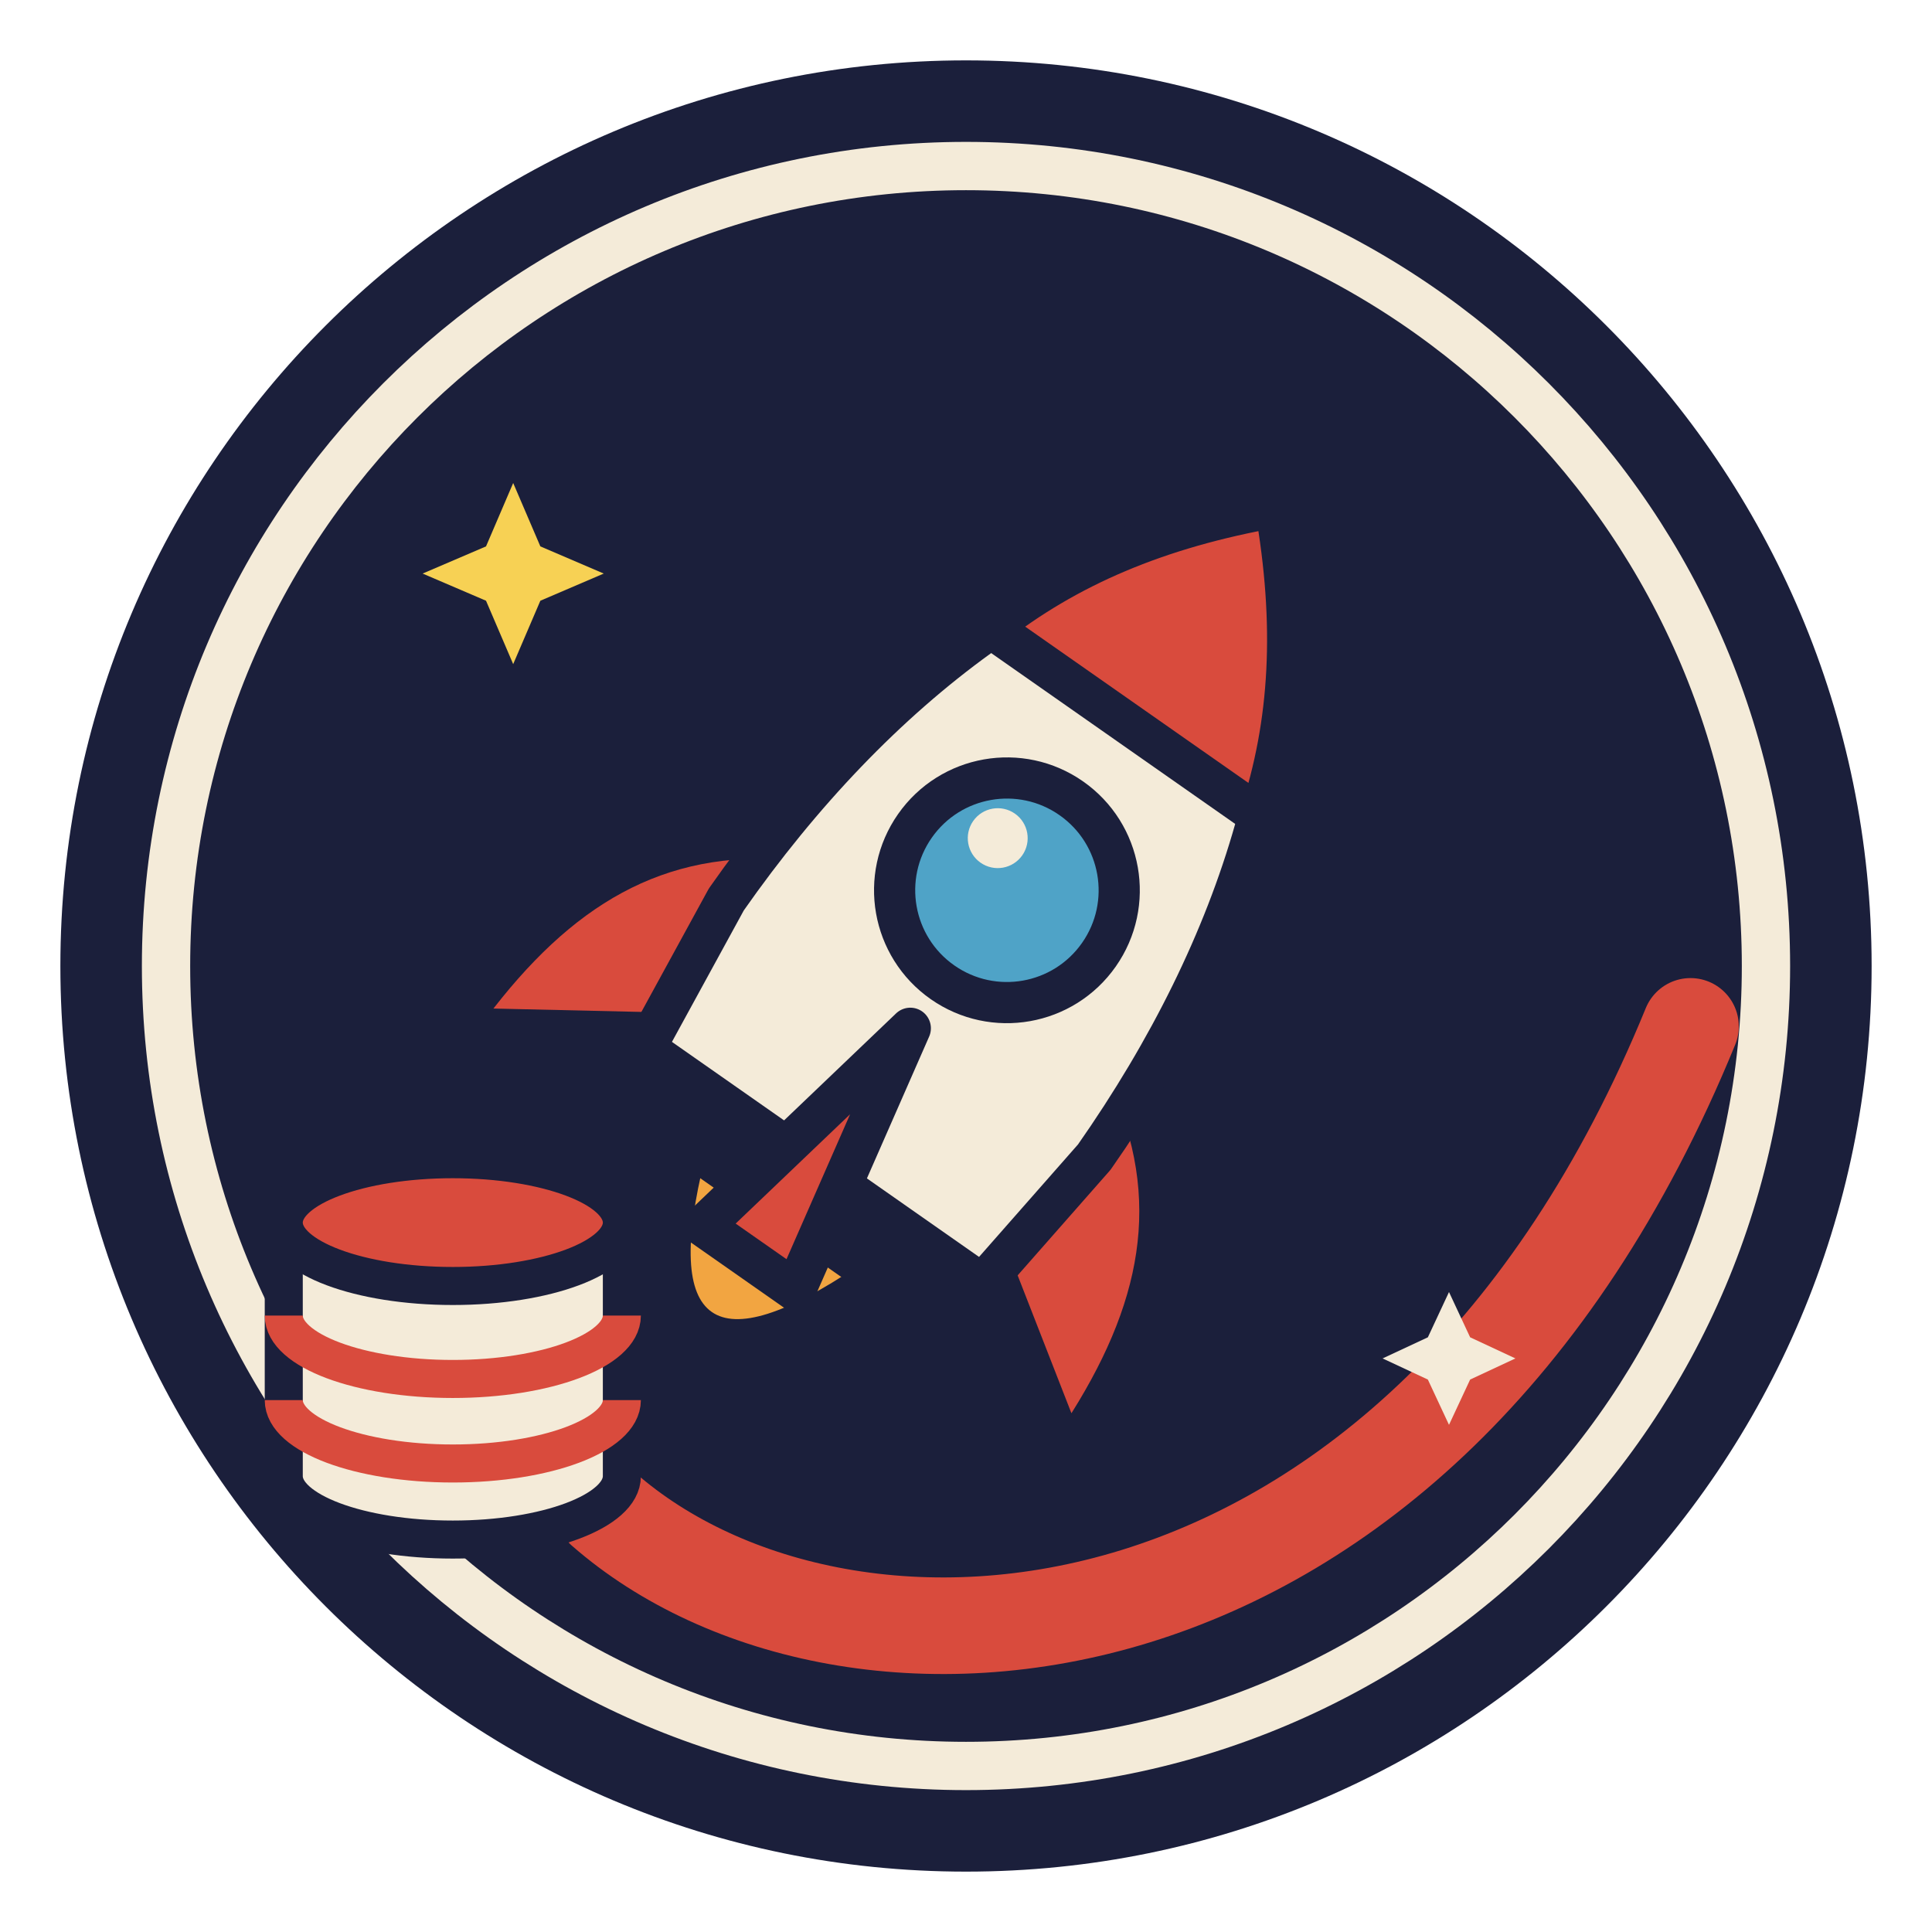
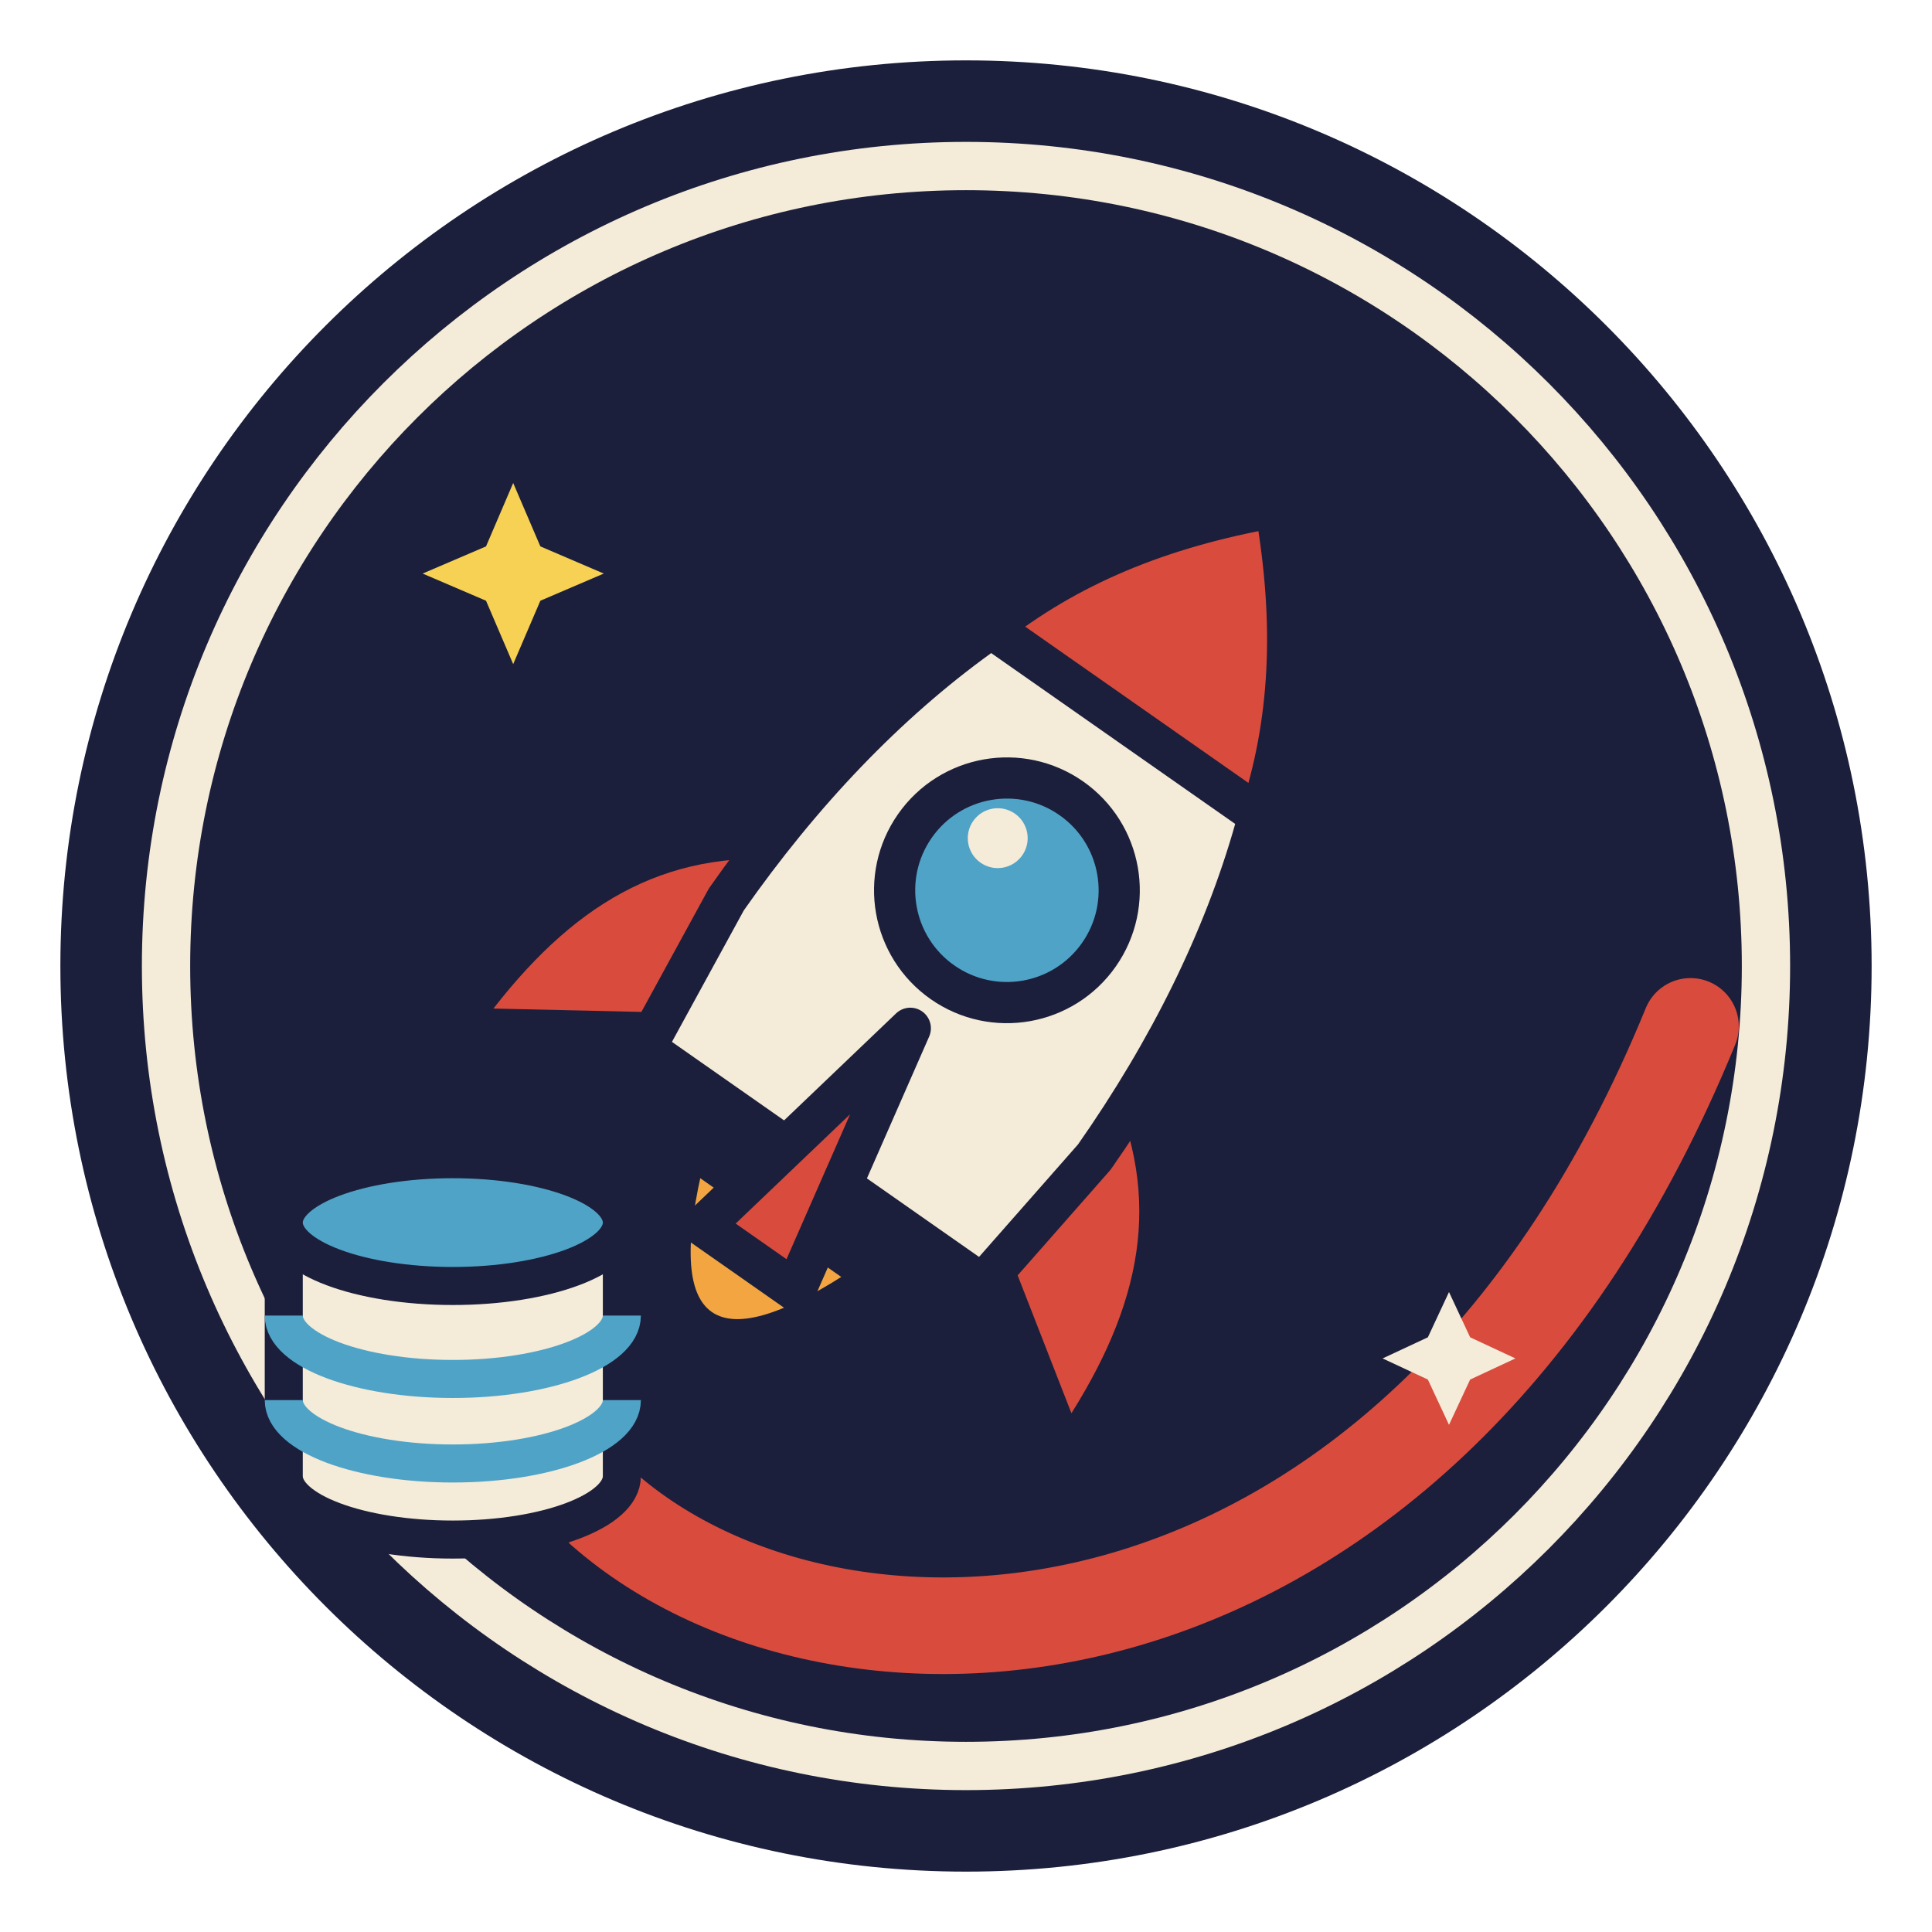
<svg xmlns="http://www.w3.org/2000/svg" viewBox="0 0 64 64" role="img" aria-label="LiftOff">
  <defs>
    <symbol id="rocket" viewBox="0 0 64 64">
      <path d="M27 50 Q32 63 37 50 Q32 53.5 27 50Z" fill="#F2A541" />
      <path d="M29.5 50 Q32 58 34.5 50 Q32 52 29.5 50Z" fill="#F7D154" />
      <path d="M20 34 C14 38 12 44 12 52 L21 46 Z" fill="#D94B3D" stroke="#1B1F3B" stroke-width="2.2" stroke-linejoin="round" />
      <path d="M44 34 C50 38 52 44 52 52 L43 46 Z" fill="#D94B3D" stroke="#1B1F3B" stroke-width="2.2" stroke-linejoin="round" />
      <path d="M32 4 C40 12 44 24 44 38 L43 47 L21 47 L20 38 C20 24 24 12 32 4Z" fill="#F4EBD9" stroke="#1B1F3B" stroke-width="2.2" stroke-linejoin="round" />
      <path d="M32 4 C36.5 8.5 39.3 13 40.8 18 L23.2 18 C24.7 13 27.5 8.5 32 4Z" fill="#D94B3D" stroke="#1B1F3B" stroke-width="2.2" stroke-linejoin="round" />
      <circle cx="32" cy="29" r="6" fill="#4FA3C7" stroke="#1B1F3B" stroke-width="2.2" />
      <circle cx="30" cy="27" r="1.6" fill="#F4EBD9" />
      <path d="M24 47 L40 47 L37 51 L27 51Z" fill="#1B1F3B" />
      <path d="M32 38 L35 53 L29 53Z" fill="#D94B3D" stroke="#1B1F3B" stroke-width="2.2" stroke-linejoin="round" />
    </symbol>
    <symbol id="database" viewBox="0 0 20 22">
      <path d="M2 5 L2 17 A8 3 0 0 0 18 17 L18 5" fill="#F4EBD9" stroke="#1B1F3B" stroke-width="1.8" stroke-linejoin="round" />
-       <path d="M2 9.4 A8 3 0 0 0 18 9.4" fill="none" stroke="#D94B3D" stroke-width="1.8" />
-       <path d="M2 13.4 A8 3 0 0 0 18 13.4" fill="none" stroke="#D94B3D" stroke-width="1.8" />
-       <ellipse cx="10" cy="5" rx="8" ry="3" fill="#D94B3D" stroke="#1B1F3B" stroke-width="1.8" />
+       <path d="M2 9.4 A8 3 0 0 0 18 9.4" fill="none" stroke="#4FA3C7" stroke-width="1.8" />
+       <path d="M2 13.4 A8 3 0 0 0 18 13.4" fill="none" stroke="#4FA3C7" stroke-width="1.8" />
+       <ellipse cx="10" cy="5" rx="8" ry="3" fill="#4FA3C7" stroke="#1B1F3B" stroke-width="1.8" />
    </symbol>
  </defs>
  <circle cx="32" cy="32" r="30" fill="#1B1F3B" />
  <circle cx="32" cy="32" r="26.5" fill="none" stroke="#F4EBD9" stroke-width="1.6" />
  <path d="M20 50 C28 57 47 56 56 34" fill="none" stroke="#D94B3D" stroke-width="3.2" stroke-linecap="round" />
  <use href="#database" x="8" y="37" width="14" height="15.4" />
  <path d="M17 16 L17.9 18.1 L20 19 L17.9 19.9 L17 22 L16.1 19.9 L14 19 L16.1 18.1Z" fill="#F7D154" />
  <path d="M48 42.8 L48.7 44.3 L50.2 45 L48.7 45.7 L48 47.2 L47.3 45.7 L45.8 45 L47.3 44.3Z" fill="#F4EBD9" />
  <use href="#rocket" width="64" height="64" transform="translate(33 30) rotate(35) scale(0.62) translate(-32 -30)" />
</svg>
